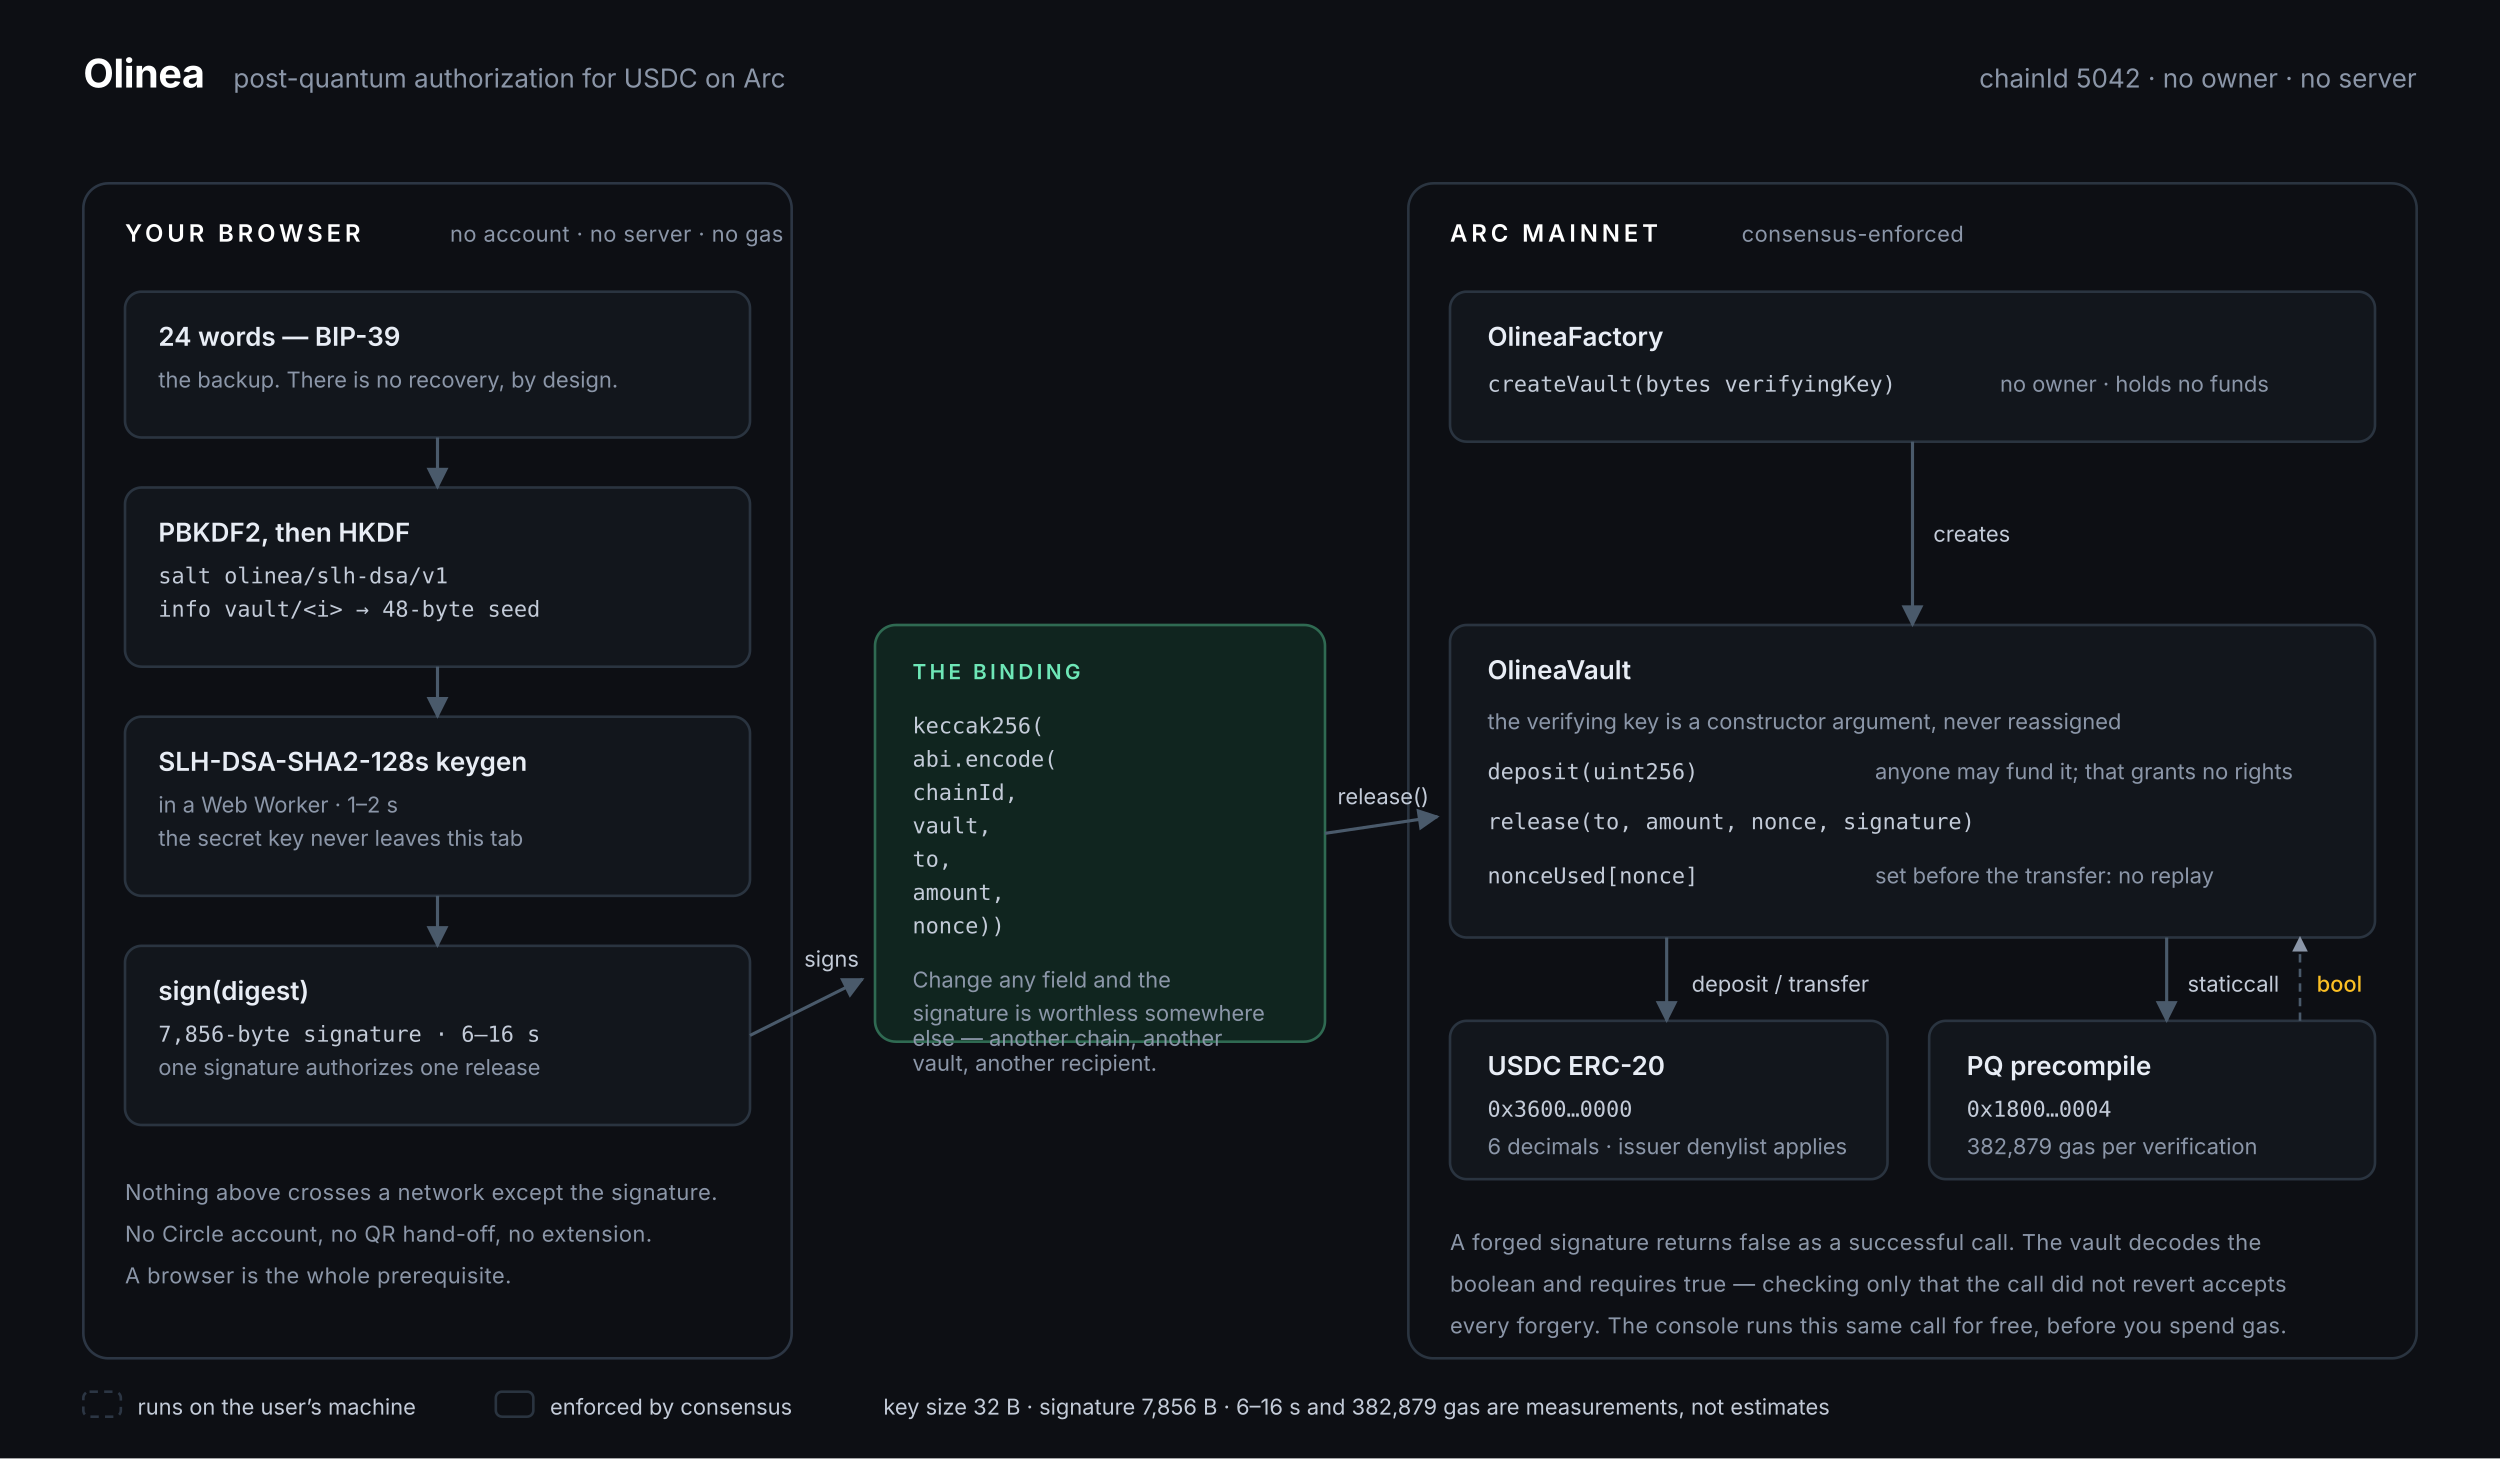
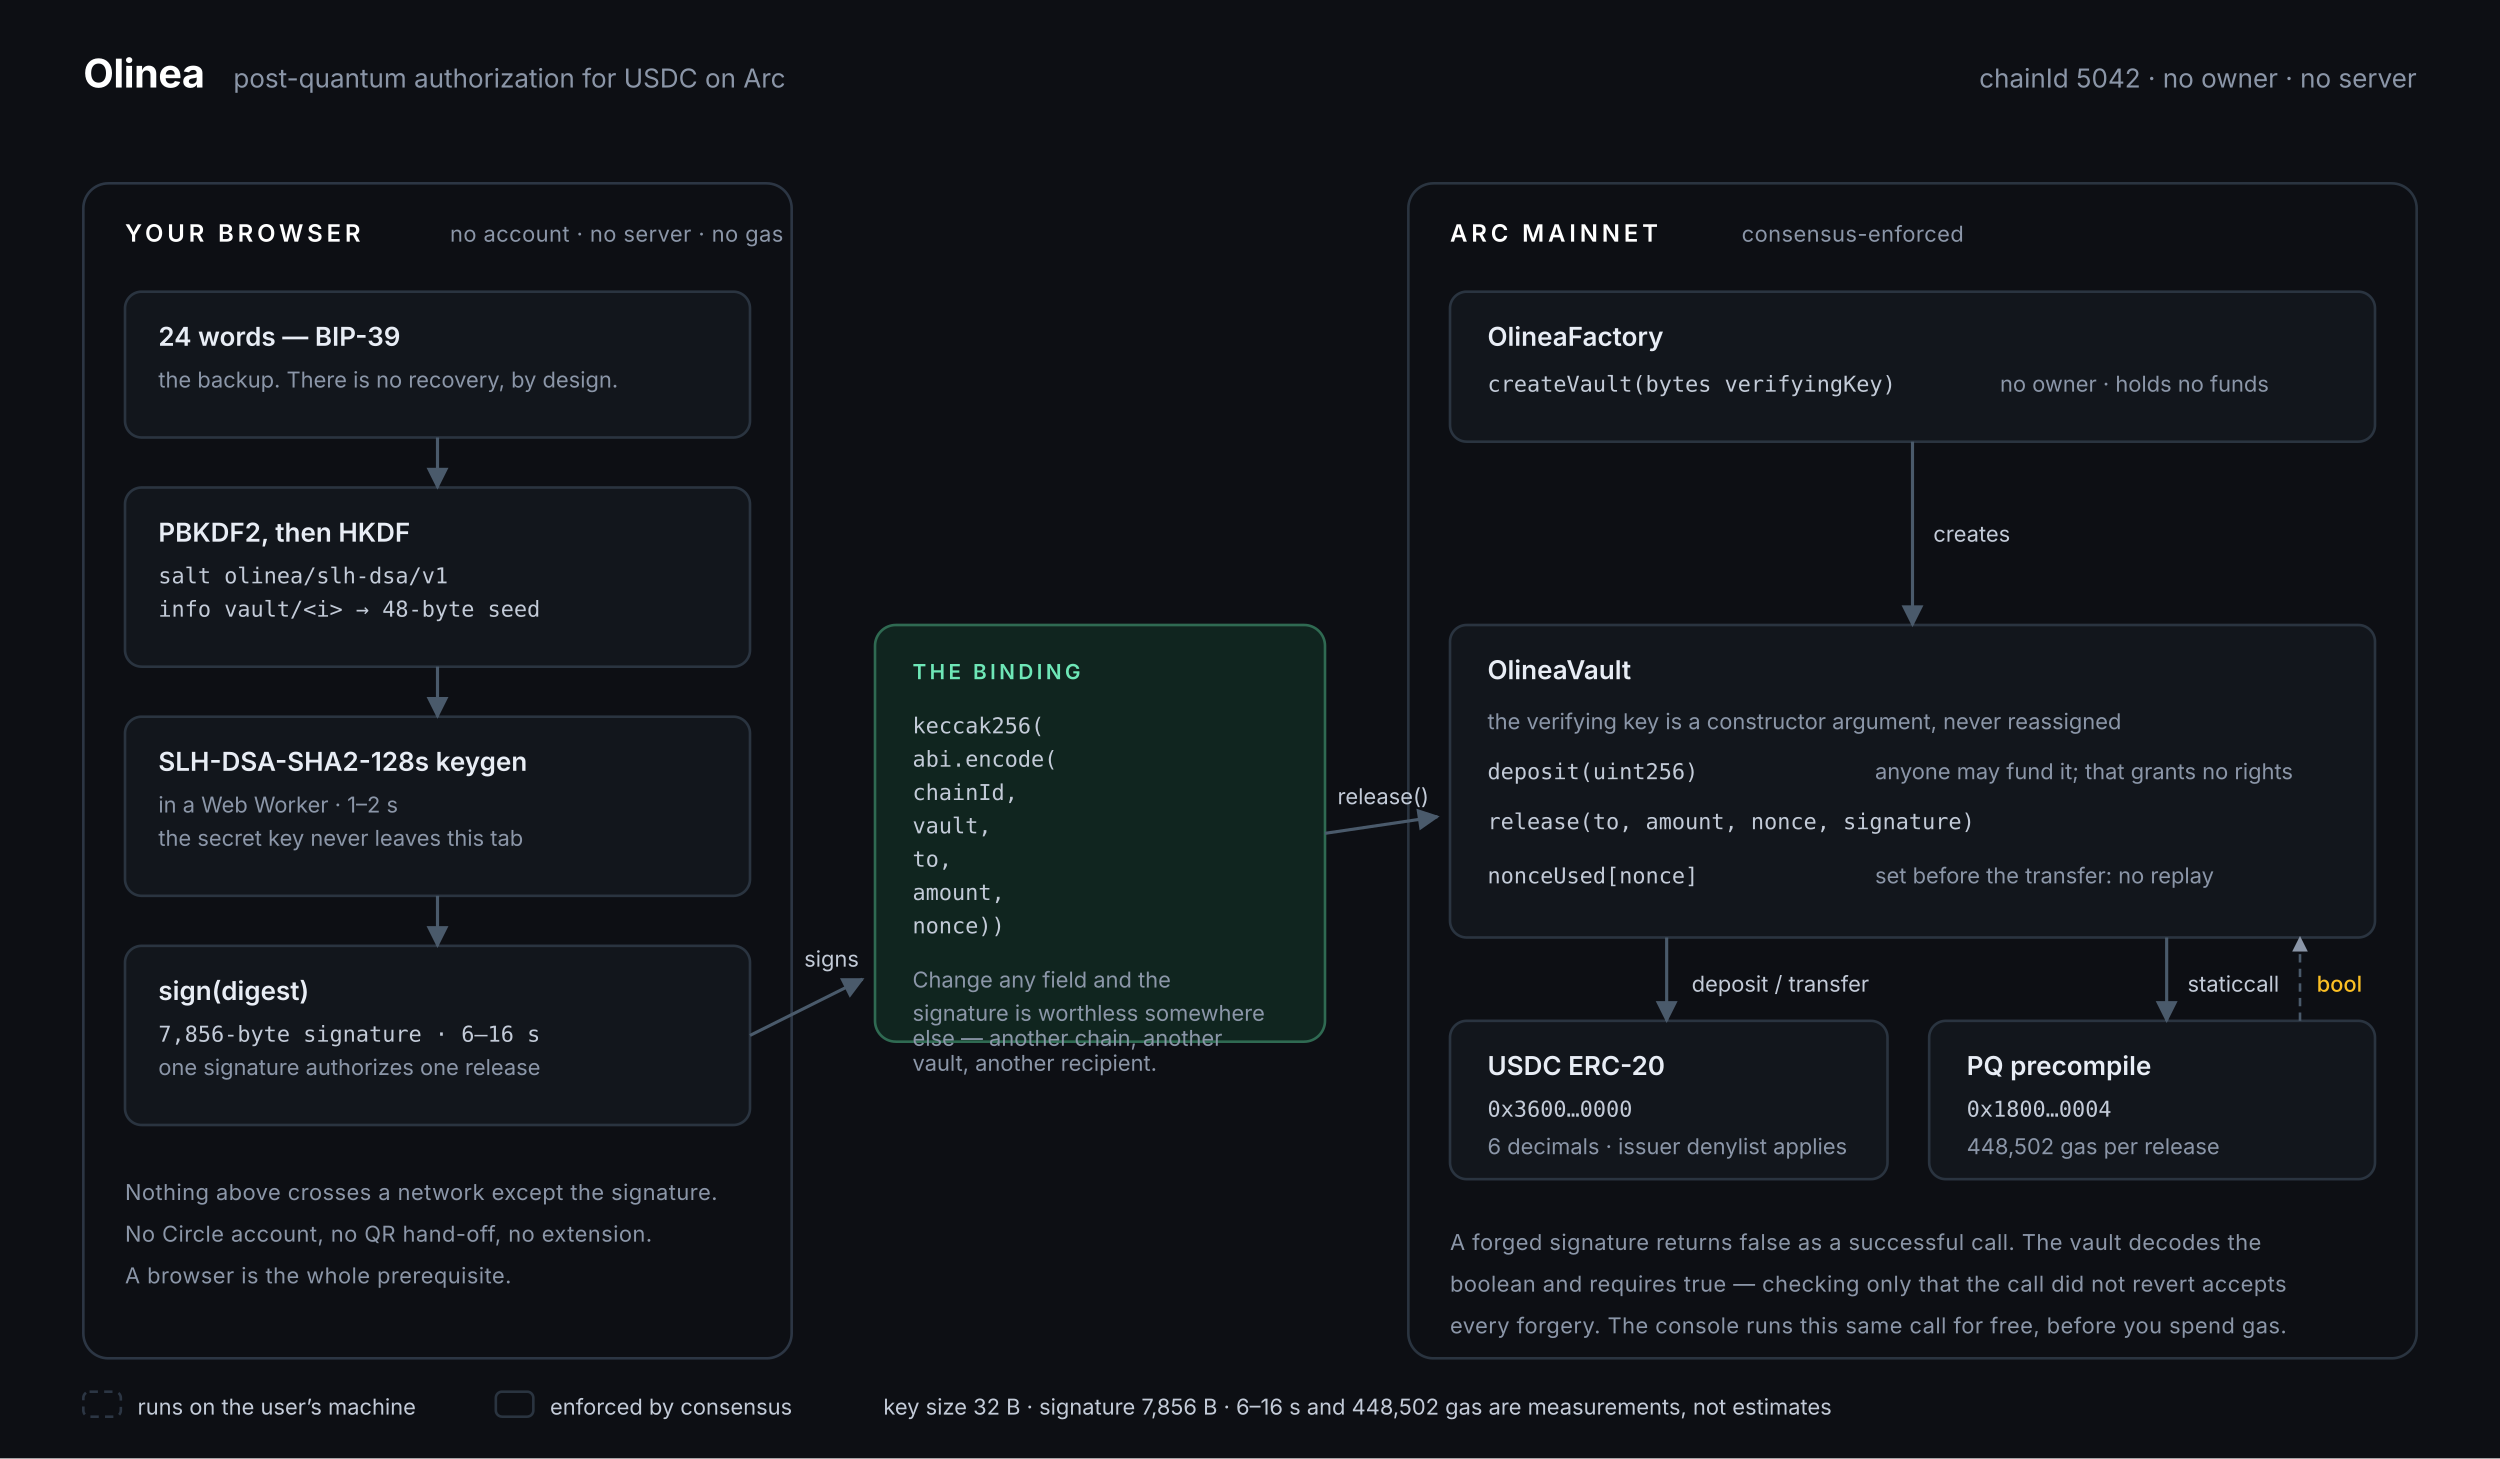
<svg xmlns="http://www.w3.org/2000/svg" viewBox="0 0 1200 700" width="1200" height="700" role="img" aria-labelledby="archTitle archDesc">
  <style>
    .bg { fill: #0d0f14; }
    .zone { fill: none; stroke: #2c3644; stroke-width: 1.25; }
    .zone-solid { fill: none; stroke: #2a3440; stroke-width: 1.25; }
    .zl { fill: #ffffff; font: 600 11.5px ui-sans-serif, -apple-system, 'Segoe UI', sans-serif; letter-spacing: .16em; }
    .zs { fill: #8b96a8; font: 400 10.5px ui-sans-serif, -apple-system, 'Segoe UI', sans-serif; letter-spacing: .02em; }
    .box { fill: #12161c; stroke: #2a3440; stroke-width: 1.25; }
    .bt { fill: #e8edf5; font: 600 12.5px ui-sans-serif, -apple-system, 'Segoe UI', sans-serif; }
    .bs { fill: #8b96a8; font: 400 10.5px ui-sans-serif, -apple-system, 'Segoe UI', sans-serif; }
    .bm { fill: #c3cbd8; font: 400 10.5px ui-monospace, SFMono-Regular, Menlo, Consolas, monospace; }
    .bd { fill: #10251f; stroke: #2f6a52; stroke-width: 1.25; }
    .bdt { fill: #6ee7b7; font: 600 10px ui-sans-serif, -apple-system, 'Segoe UI', sans-serif; letter-spacing: .16em; }
    .flow { stroke: #4a5a6b; stroke-width: 1.5; fill: none; marker-end: url(#arrow); }
    .flow-back { stroke: #4a5a6b; stroke-width: 1.25; fill: none; stroke-dasharray: 4 3; marker-end: url(#arrowDim); }
    .fl { fill: #c3cbd8; font: 400 10.5px ui-sans-serif, -apple-system, 'Segoe UI', sans-serif; }
    .flw { fill: #fbbf24; font: 500 10.5px ui-sans-serif, -apple-system, 'Segoe UI', sans-serif; }
    .h1 { fill: #ffffff; font: 700 19px ui-sans-serif, -apple-system, 'Segoe UI', sans-serif; letter-spacing: -.01em; }
    .h2 { fill: #8b96a8; font: 400 12.5px ui-sans-serif, -apple-system, 'Segoe UI', sans-serif; }
    .mono { font-family: ui-monospace, SFMono-Regular, Menlo, Consolas, monospace; }
    .k { fill: #6ee7b7; }
  </style>
  <defs>
    <marker id="arrow" viewBox="0 0 10 10" refX="9" refY="5" markerWidth="7" markerHeight="7" orient="auto-start-reverse">
      <path d="M 0 0 L 10 5 L 0 10 z" fill="#4a5a6b" />
    </marker>
    <marker id="arrowDim" viewBox="0 0 10 10" refX="9" refY="5" markerWidth="6" markerHeight="6" orient="auto-start-reverse">
      <path d="M 0 0 L 10 5 L 0 10 z" fill="#8b96a8" />
    </marker>
  </defs>
  <rect class="bg" width="1200" height="700" />
  <text class="h1" x="40" y="42">Olinea</text>
  <text class="h2" x="112" y="42">post-quantum authorization for USDC on Arc</text>
  <text class="h2" x="1160" y="42" text-anchor="end">chainId 5042 · no owner · no server</text>
  <rect class="zone" x="40" y="88" width="340" height="564" rx="12" />
  <rect class="zone-solid" x="676" y="88" width="484" height="564" rx="12" />
  <text class="zl" x="60" y="116">YOUR BROWSER</text>
  <text class="zs" x="216" y="116">no account · no server · no gas</text>
  <text class="zl" x="696" y="116">ARC MAINNET</text>
  <text class="zs" x="836" y="116">consensus-enforced</text>
  <rect class="box" x="60" y="140" width="300" height="70" rx="8" />
  <text class="bt" x="76" y="166">24 words — BIP-39</text>
  <text class="bs" x="76" y="186">the backup. There is no recovery, by design.</text>
  <rect class="box" x="60" y="234" width="300" height="86" rx="8" />
  <text class="bt" x="76" y="260">PBKDF2, then HKDF</text>
  <text class="bm" x="76" y="280">salt olinea/slh-dsa/v1</text>
  <text class="bm" x="76" y="296">info vault/&lt;i&gt;  →  48-byte seed</text>
  <rect class="box" x="60" y="344" width="300" height="86" rx="8" />
  <text class="bt" x="76" y="370">SLH-DSA-SHA2-128s keygen</text>
  <text class="bs" x="76" y="390">in a Web Worker · 1–2 s</text>
  <text class="bs" x="76" y="406">the secret key never leaves this tab</text>
  <rect class="box" x="60" y="454" width="300" height="86" rx="8" />
  <text class="bt" x="76" y="480">sign(digest)</text>
  <text class="bm" x="76" y="500">7,856-byte signature · 6–16 s</text>
  <text class="bs" x="76" y="516">one signature authorizes one release</text>
  <path class="flow" d="M 210 210 L 210 234" />
  <path class="flow" d="M 210 320 L 210 344" />
  <path class="flow" d="M 210 430 L 210 454" />
  <text class="zs" x="60" y="576">Nothing above crosses a network except the signature.</text>
  <text class="zs" x="60" y="596">No Circle account, no QR hand-off, no extension.</text>
  <text class="zs" x="60" y="616">A browser is the whole prerequisite.</text>
  <rect class="bd" x="420" y="300" width="216" height="200" rx="10" />
  <text class="bdt" x="438" y="326">THE BINDING</text>
  <text class="bm" x="438" y="352">keccak256(</text>
  <text class="bm" x="438" y="368">  abi.encode(</text>
  <text class="bm" x="438" y="384">    chainId,</text>
  <text class="bm" x="438" y="400">    vault,</text>
  <text class="bm" x="438" y="416">    to,</text>
  <text class="bm" x="438" y="432">    amount,</text>
  <text class="bm" x="438" y="448">    nonce))</text>
  <text class="bs" x="438" y="474">Change any field and the</text>
  <text class="bs" x="438" y="490">signature is worthless somewhere</text>
  <text class="bs" x="438" y="502">else — another chain, another</text>
  <text class="bs" x="438" y="514">vault, another recipient.</text>
  <path class="flow" d="M 360 497 L 414 470" />
  <text class="fl" x="386" y="464">signs</text>
  <path class="flow" d="M 636 400 L 690 392" />
  <text class="fl" x="642" y="386">release()</text>
  <rect class="box" x="696" y="140" width="444" height="72" rx="8" />
  <text class="bt" x="714" y="166">OlineaFactory</text>
  <text class="bm" x="714" y="188">createVault(bytes verifyingKey)</text>
  <text class="bs" x="960" y="188">no owner · holds no funds</text>
  <rect class="box" x="696" y="300" width="444" height="150" rx="8" />
  <text class="bt" x="714" y="326">OlineaVault</text>
  <text class="bs" x="714" y="350">the verifying key is a constructor argument, never reassigned</text>
  <text class="bm" x="714" y="374">deposit(uint256)</text>
  <text class="bs" x="900" y="374">anyone may fund it; that grants no rights</text>
  <text class="bm" x="714" y="398">release(to, amount, nonce, signature)</text>
  <text class="bm" x="714" y="424">nonceUsed[nonce]</text>
  <text class="bs" x="900" y="424">set before the transfer: no replay</text>
  <rect class="box" x="696" y="490" width="210" height="76" rx="8" />
  <text class="bt" x="714" y="516">USDC ERC-20</text>
  <text class="bm" x="714" y="536">0x3600…0000</text>
  <text class="bs" x="714" y="554">6 decimals · issuer denylist applies</text>
  <rect class="box" x="926" y="490" width="214" height="76" rx="8" />
  <text class="bt" x="944" y="516">PQ precompile</text>
  <text class="bm" x="944" y="536">0x1800…0004</text>
-   <text class="bs" x="944" y="554">382,879 gas per verification</text>
+   <text class="bs" x="944" y="554">448,502 gas per release</text>
  <path class="flow" d="M 918 212 L 918 300" />
  <text class="fl" x="928" y="260">creates</text>
  <path class="flow" d="M 800 450 L 800 490" />
  <text class="fl" x="812" y="476">deposit / transfer</text>
  <path class="flow" d="M 1040 450 L 1040 490" />
  <text class="fl" x="1050" y="476">staticcall</text>
  <path class="flow-back" d="M 1104 490 L 1104 450" />
  <text class="flw" x="1112" y="476">bool</text>
  <text class="zs" x="696" y="600">A forged signature returns false as a successful call. The vault decodes the</text>
  <text class="zs" x="696" y="620">boolean and requires true — checking only that the call did not revert accepts</text>
  <text class="zs" x="696" y="640">every forgery. The console runs this same call for free, before you spend gas.</text>
  <rect x="40" y="668" width="18" height="12" rx="3" fill="none" stroke="#2c3644" stroke-width="1.25" stroke-dasharray="4 3" />
  <text class="fl" x="66" y="679">runs on the user’s machine</text>
  <rect x="238" y="668" width="18" height="12" rx="3" fill="none" stroke="#2a3440" stroke-width="1.25" />
  <text class="fl" x="264" y="679">enforced by consensus</text>
-   <text class="fl" x="424" y="679">key size 32 B · signature 7,856 B · 6–16 s and 382,879 gas are measurements, not estimates</text>
+   <text class="fl" x="424" y="679">key size 32 B · signature 7,856 B · 6–16 s and 448,502 gas are measurements, not estimates</text>
</svg>
